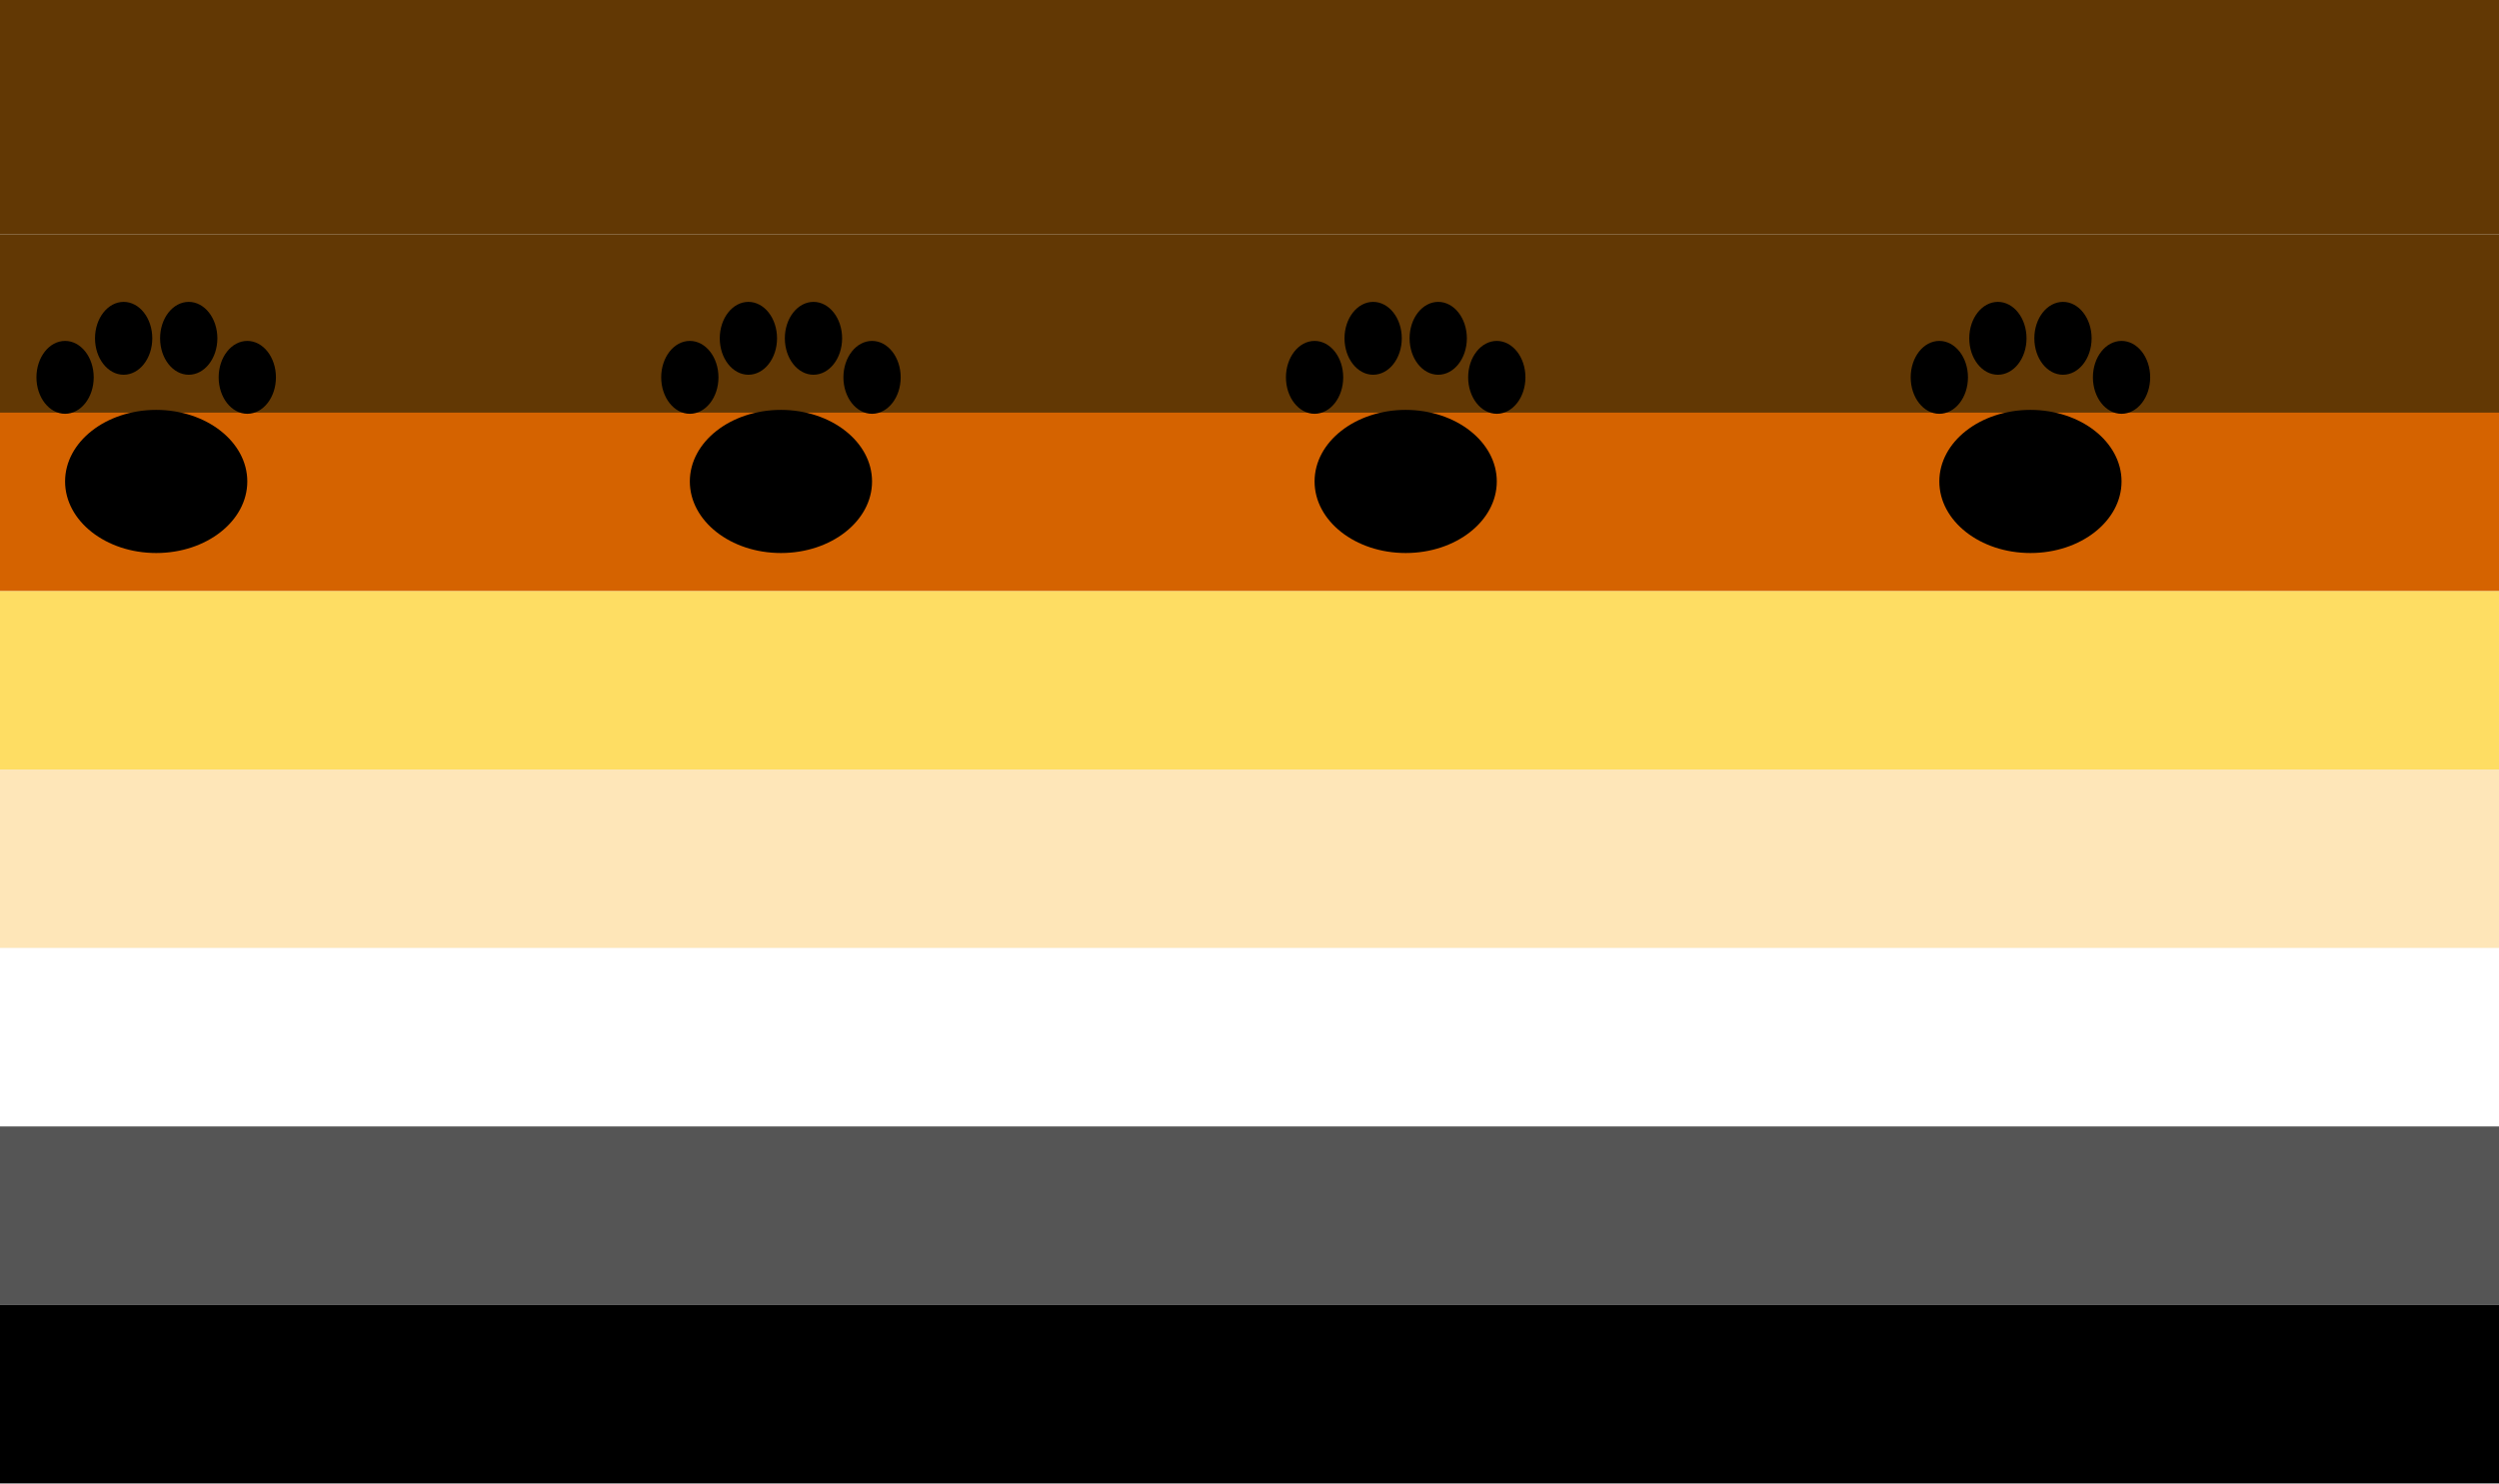
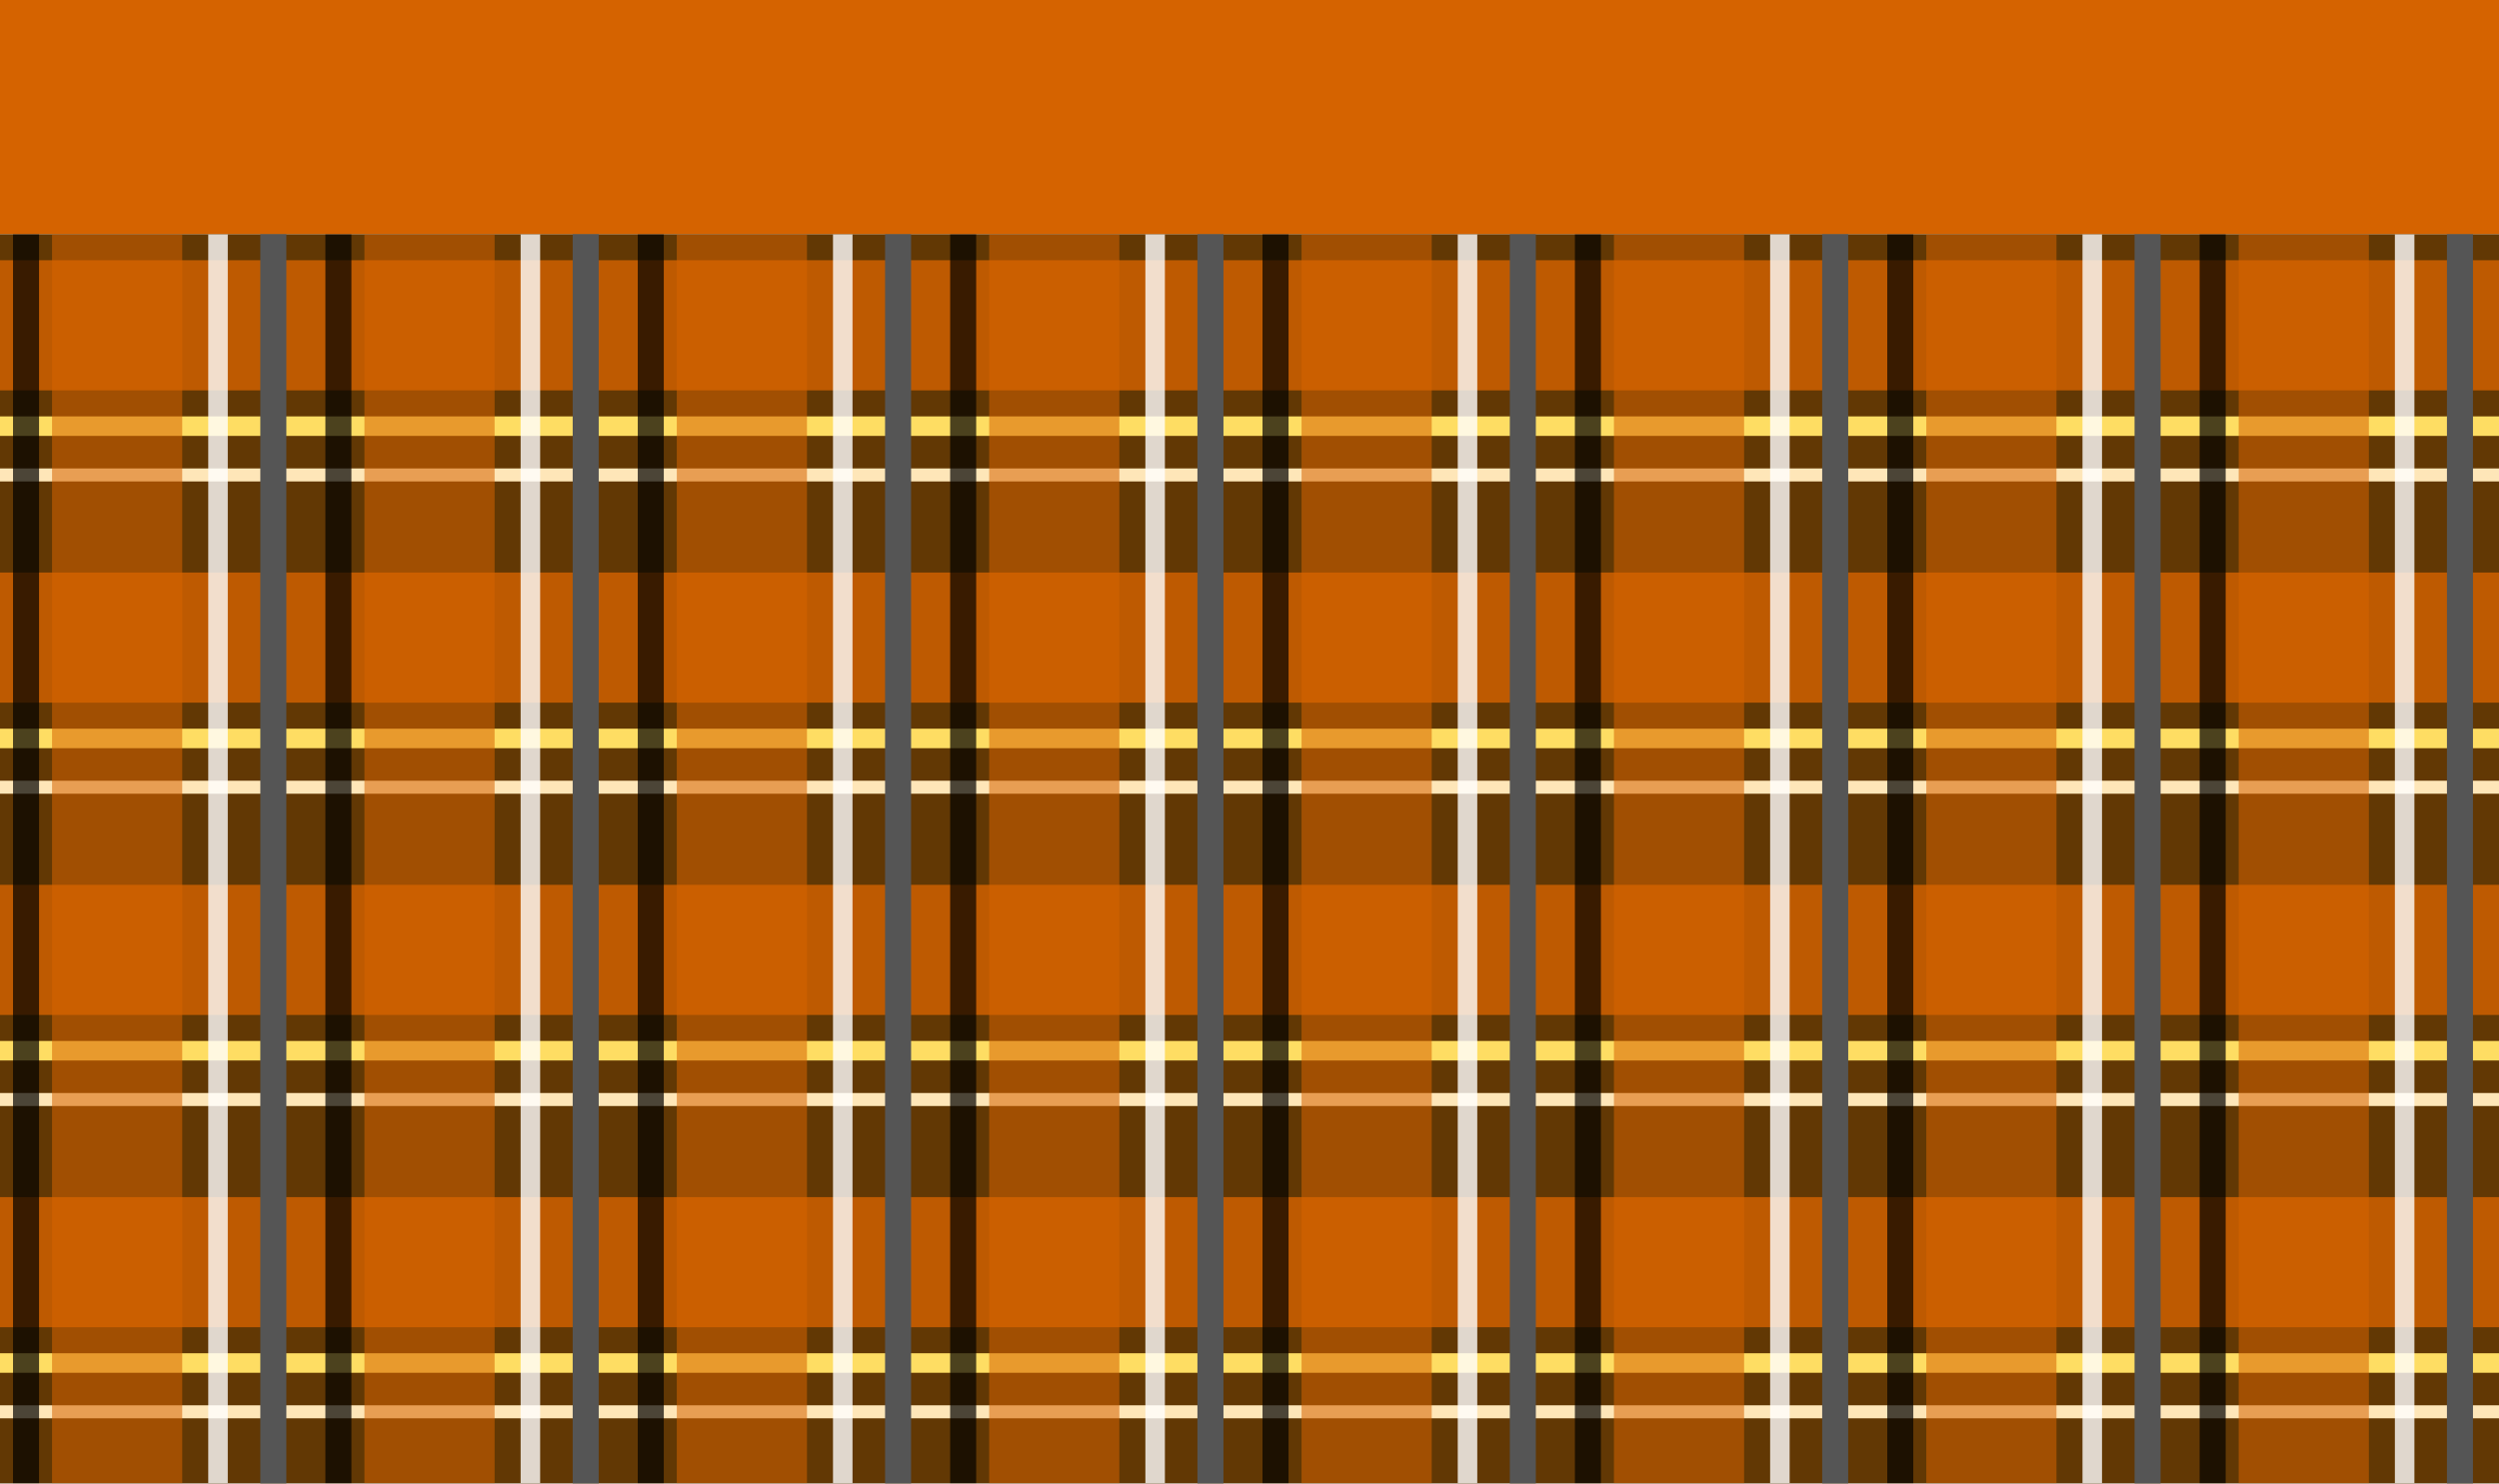
<svg xmlns="http://www.w3.org/2000/svg" width="192" height="114" viewBox="0 0 192 114">
  <defs>
    <clipPath id="pin">
      <rect width="192" height="18" />
    </clipPath>
    <clipPath id="cone">
      <rect y="18" width="192" height="96" />
    </clipPath>
  </defs>
  <g clip-path="url(#pin)">
-     <rect x="-2" y="0" width="196" height="18" fill="#623804" />
+     <rect x="-2" y="0" width="196" height="18" fill="#d56300" />
  </g>
  <g clip-path="url(#cone)">
    <g transform="translate(0,18)">
-       <rect x="-2" y="0" width="196" height="13.72" fill="#623804" />
-       <rect x="-2" y="13.71" width="196" height="13.72" fill="#d56300" />
-       <rect x="-2" y="27.43" width="196" height="13.72" fill="#fedd63" />
-       <rect x="-2" y="41.14" width="196" height="13.72" fill="#fee6b8" />
-       <rect x="-2" y="54.86" width="196" height="13.72" fill="#ffffff" />
-       <rect x="-2" y="68.57" width="196" height="13.72" fill="#555555" />
-       <rect x="-2" y="82.29" width="196" height="13.72" fill="#000000" />
-       <ellipse cx="12" cy="19" rx="7" ry="5.5" fill="#000" />
-       <ellipse cx="5" cy="11" rx="2.2" ry="2.8" fill="#000" />
-       <ellipse cx="9.5" cy="8" rx="2.2" ry="2.8" fill="#000" />
-       <ellipse cx="14.5" cy="8" rx="2.2" ry="2.8" fill="#000" />
-       <ellipse cx="19" cy="11" rx="2.2" ry="2.8" fill="#000" />
-       <ellipse cx="60" cy="19" rx="7" ry="5.5" fill="#000" />
-       <ellipse cx="53" cy="11" rx="2.2" ry="2.8" fill="#000" />
-       <ellipse cx="57.5" cy="8" rx="2.2" ry="2.8" fill="#000" />
-       <ellipse cx="62.5" cy="8" rx="2.2" ry="2.8" fill="#000" />
-       <ellipse cx="67" cy="11" rx="2.2" ry="2.8" fill="#000" />
-       <ellipse cx="108" cy="19" rx="7" ry="5.5" fill="#000" />
-       <ellipse cx="101" cy="11" rx="2.2" ry="2.8" fill="#000" />
-       <ellipse cx="105.5" cy="8" rx="2.2" ry="2.8" fill="#000" />
-       <ellipse cx="110.5" cy="8" rx="2.2" ry="2.8" fill="#000" />
-       <ellipse cx="115" cy="11" rx="2.2" ry="2.8" fill="#000" />
-       <ellipse cx="156" cy="19" rx="7" ry="5.5" fill="#000" />
-       <ellipse cx="149" cy="11" rx="2.2" ry="2.8" fill="#000" />
-       <ellipse cx="153.5" cy="8" rx="2.2" ry="2.8" fill="#000" />
-       <ellipse cx="158.5" cy="8" rx="2.2" ry="2.8" fill="#000" />
-       <ellipse cx="163" cy="11" rx="2.2" ry="2.8" fill="#000" />
+       <rect x="-2" y="0" width="196" height="96" fill="#623804" />
+       <rect x="-2" y="2" width="196" height="10" fill="#d56300" opacity="0.8" />
+       <rect x="-2" y="14" width="196" height="1.5" fill="#fedd63" />
+       <rect x="-2" y="18" width="196" height="1" fill="#fee6b8" />
+       <rect x="-2" y="26" width="196" height="10" fill="#d56300" opacity="0.8" />
+       <rect x="-2" y="38" width="196" height="1.5" fill="#fedd63" />
+       <rect x="-2" y="42" width="196" height="1" fill="#fee6b8" />
+       <rect x="-2" y="50" width="196" height="10" fill="#d56300" opacity="0.8" />
+       <rect x="-2" y="62" width="196" height="1.5" fill="#fedd63" />
+       <rect x="-2" y="66" width="196" height="1" fill="#fee6b8" />
+       <rect x="-2" y="74" width="196" height="10" fill="#d56300" opacity="0.8" />
+       <rect x="-2" y="86" width="196" height="1.5" fill="#fedd63" />
+       <rect x="-2" y="90" width="196" height="1" fill="#fee6b8" />
+       <rect x="4" y="0" width="10" height="96" fill="#d56300" opacity="0.55" />
+       <rect x="16" y="0" width="1.5" height="96" fill="#ffffff" opacity="0.8" />
+       <rect x="20" y="0" width="2" height="96" fill="#555555" />
+       <rect x="1" y="0" width="2" height="96" fill="#000" opacity="0.7" />
+       <rect x="28" y="0" width="10" height="96" fill="#d56300" opacity="0.55" />
+       <rect x="40" y="0" width="1.5" height="96" fill="#ffffff" opacity="0.8" />
+       <rect x="44" y="0" width="2" height="96" fill="#555555" />
+       <rect x="25" y="0" width="2" height="96" fill="#000" opacity="0.7" />
+       <rect x="52" y="0" width="10" height="96" fill="#d56300" opacity="0.55" />
+       <rect x="64" y="0" width="1.5" height="96" fill="#ffffff" opacity="0.8" />
+       <rect x="68" y="0" width="2" height="96" fill="#555555" />
+       <rect x="49" y="0" width="2" height="96" fill="#000" opacity="0.7" />
+       <rect x="76" y="0" width="10" height="96" fill="#d56300" opacity="0.55" />
+       <rect x="88" y="0" width="1.5" height="96" fill="#ffffff" opacity="0.8" />
+       <rect x="92" y="0" width="2" height="96" fill="#555555" />
+       <rect x="73" y="0" width="2" height="96" fill="#000" opacity="0.7" />
+       <rect x="100" y="0" width="10" height="96" fill="#d56300" opacity="0.55" />
+       <rect x="112" y="0" width="1.5" height="96" fill="#ffffff" opacity="0.8" />
+       <rect x="116" y="0" width="2" height="96" fill="#555555" />
+       <rect x="97" y="0" width="2" height="96" fill="#000" opacity="0.7" />
+       <rect x="124" y="0" width="10" height="96" fill="#d56300" opacity="0.55" />
+       <rect x="136" y="0" width="1.5" height="96" fill="#ffffff" opacity="0.8" />
+       <rect x="140" y="0" width="2" height="96" fill="#555555" />
+       <rect x="121" y="0" width="2" height="96" fill="#000" opacity="0.7" />
+       <rect x="148" y="0" width="10" height="96" fill="#d56300" opacity="0.55" />
+       <rect x="160" y="0" width="1.5" height="96" fill="#ffffff" opacity="0.8" />
+       <rect x="164" y="0" width="2" height="96" fill="#555555" />
+       <rect x="145" y="0" width="2" height="96" fill="#000" opacity="0.7" />
+       <rect x="172" y="0" width="10" height="96" fill="#d56300" opacity="0.55" />
+       <rect x="184" y="0" width="1.5" height="96" fill="#ffffff" opacity="0.8" />
+       <rect x="188" y="0" width="2" height="96" fill="#555555" />
+       <rect x="169" y="0" width="2" height="96" fill="#000" opacity="0.7" />
    </g>
  </g>
</svg>
